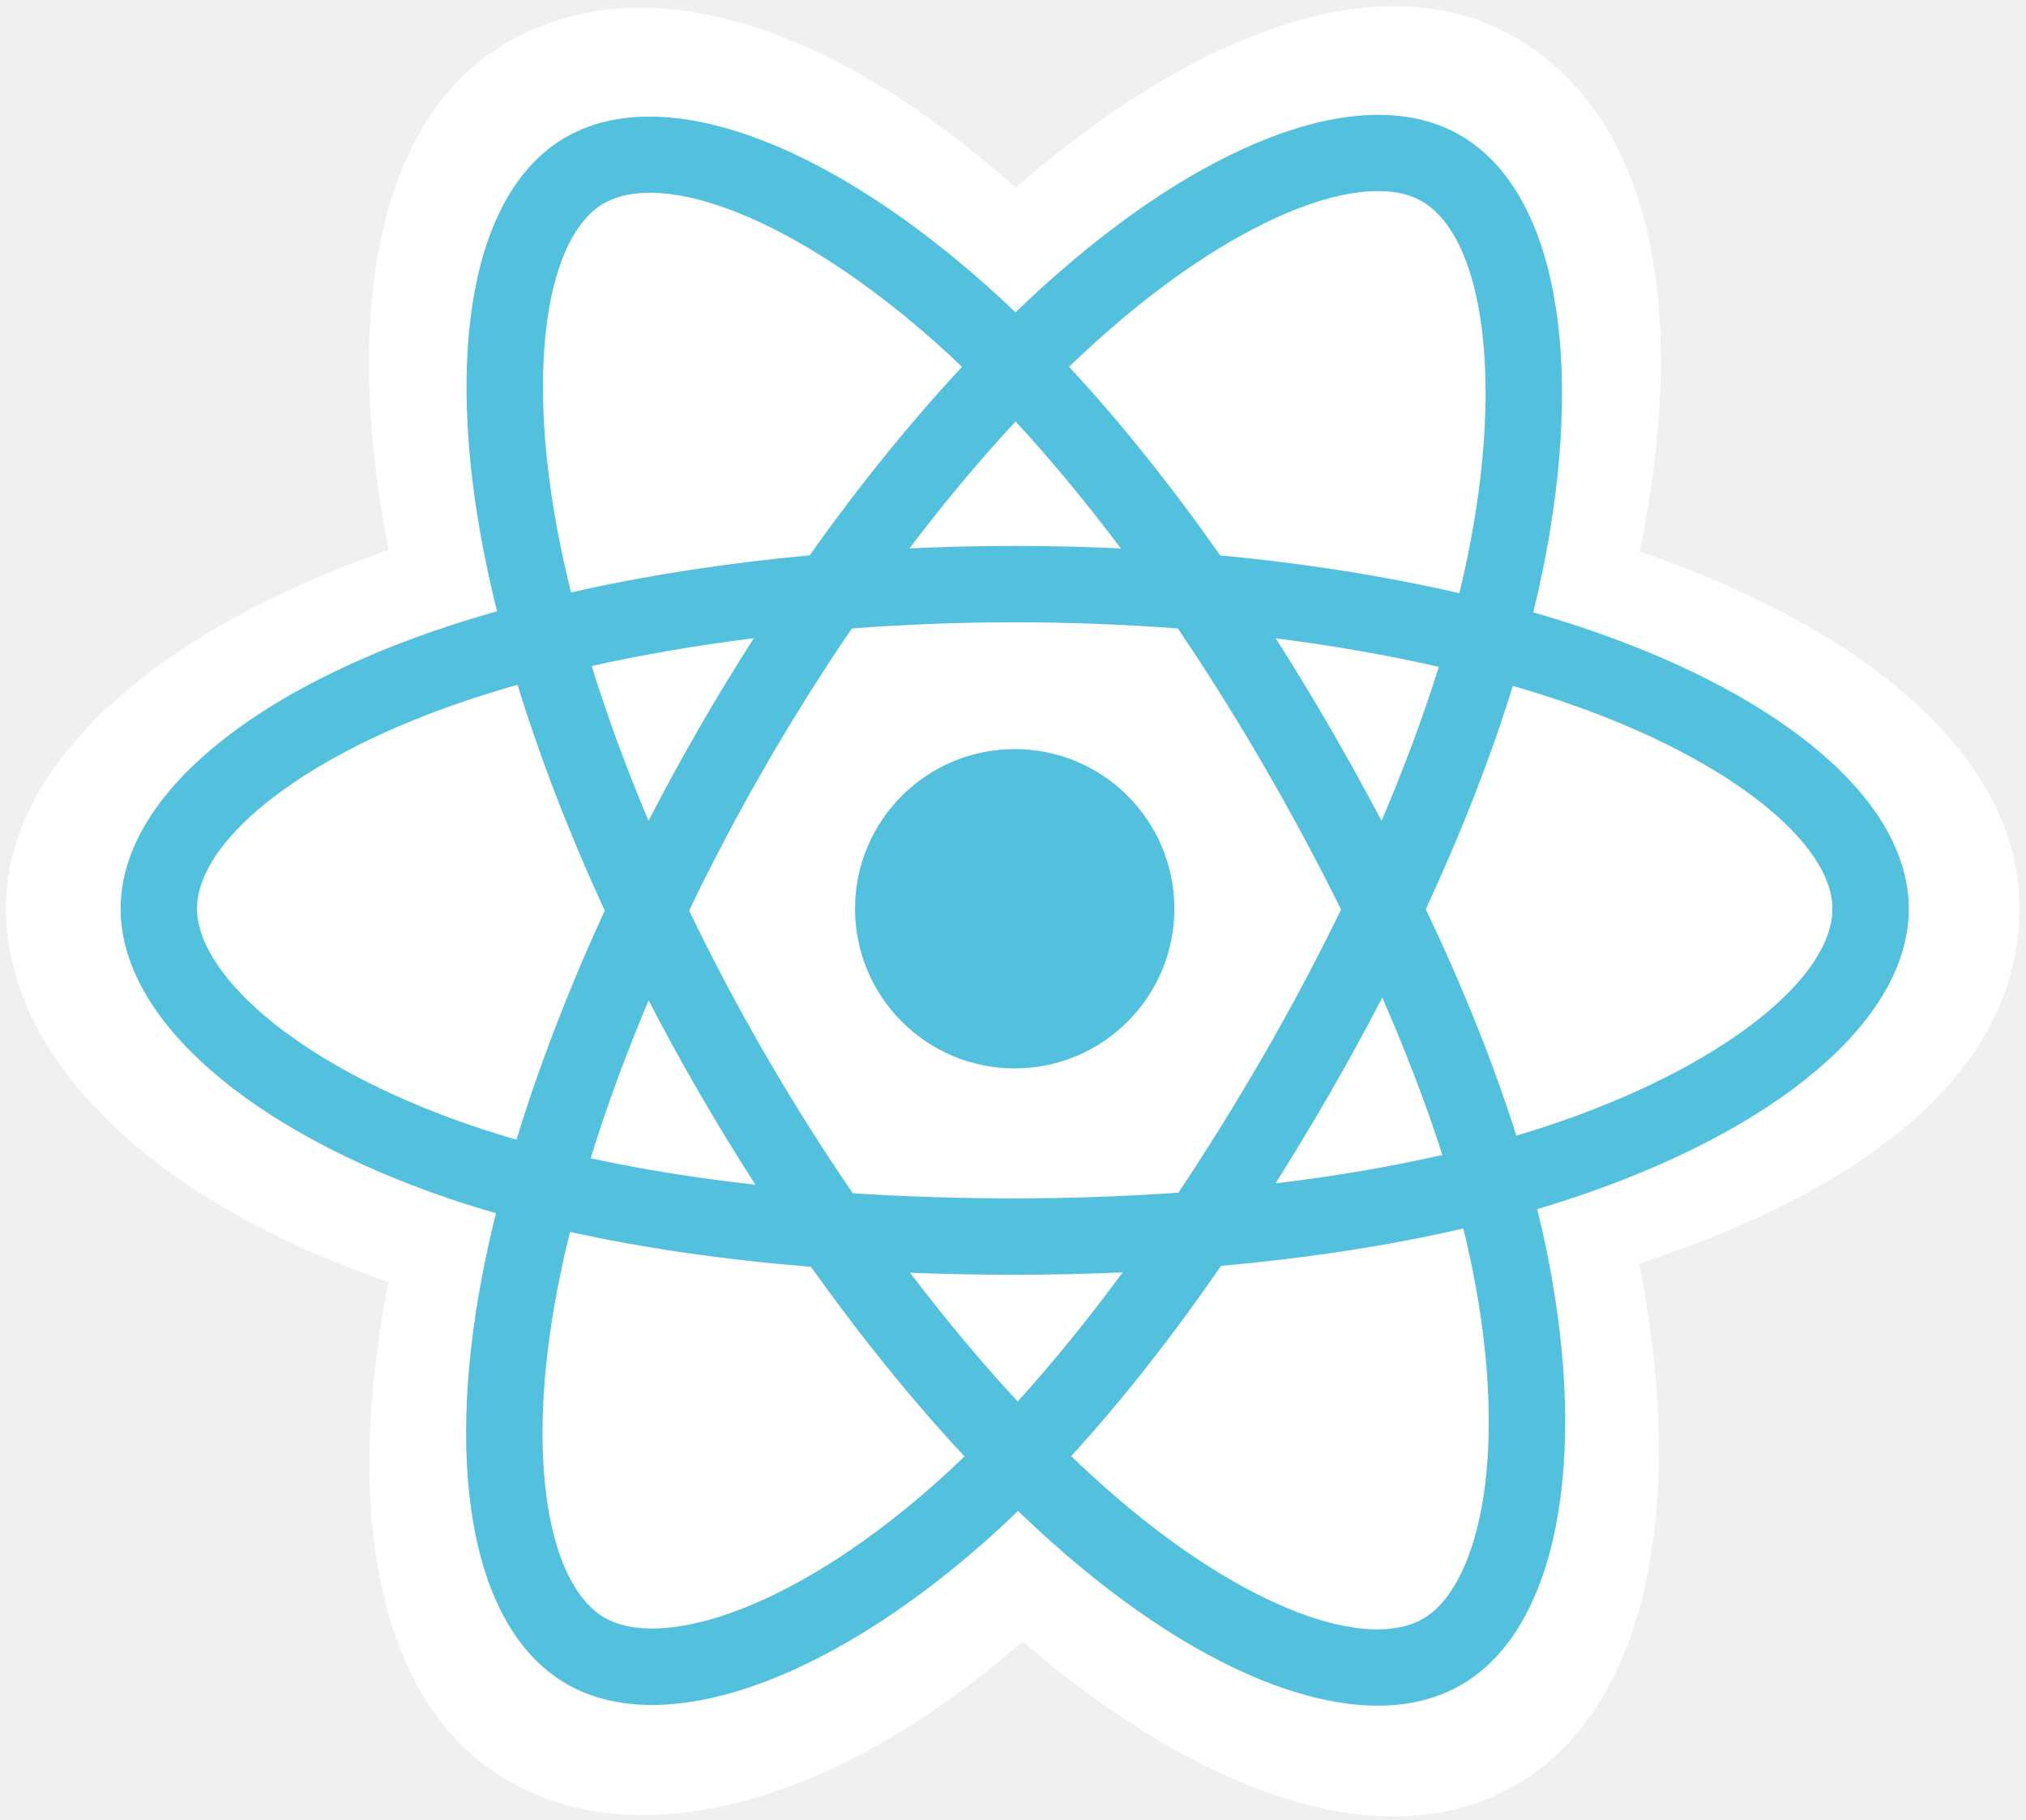
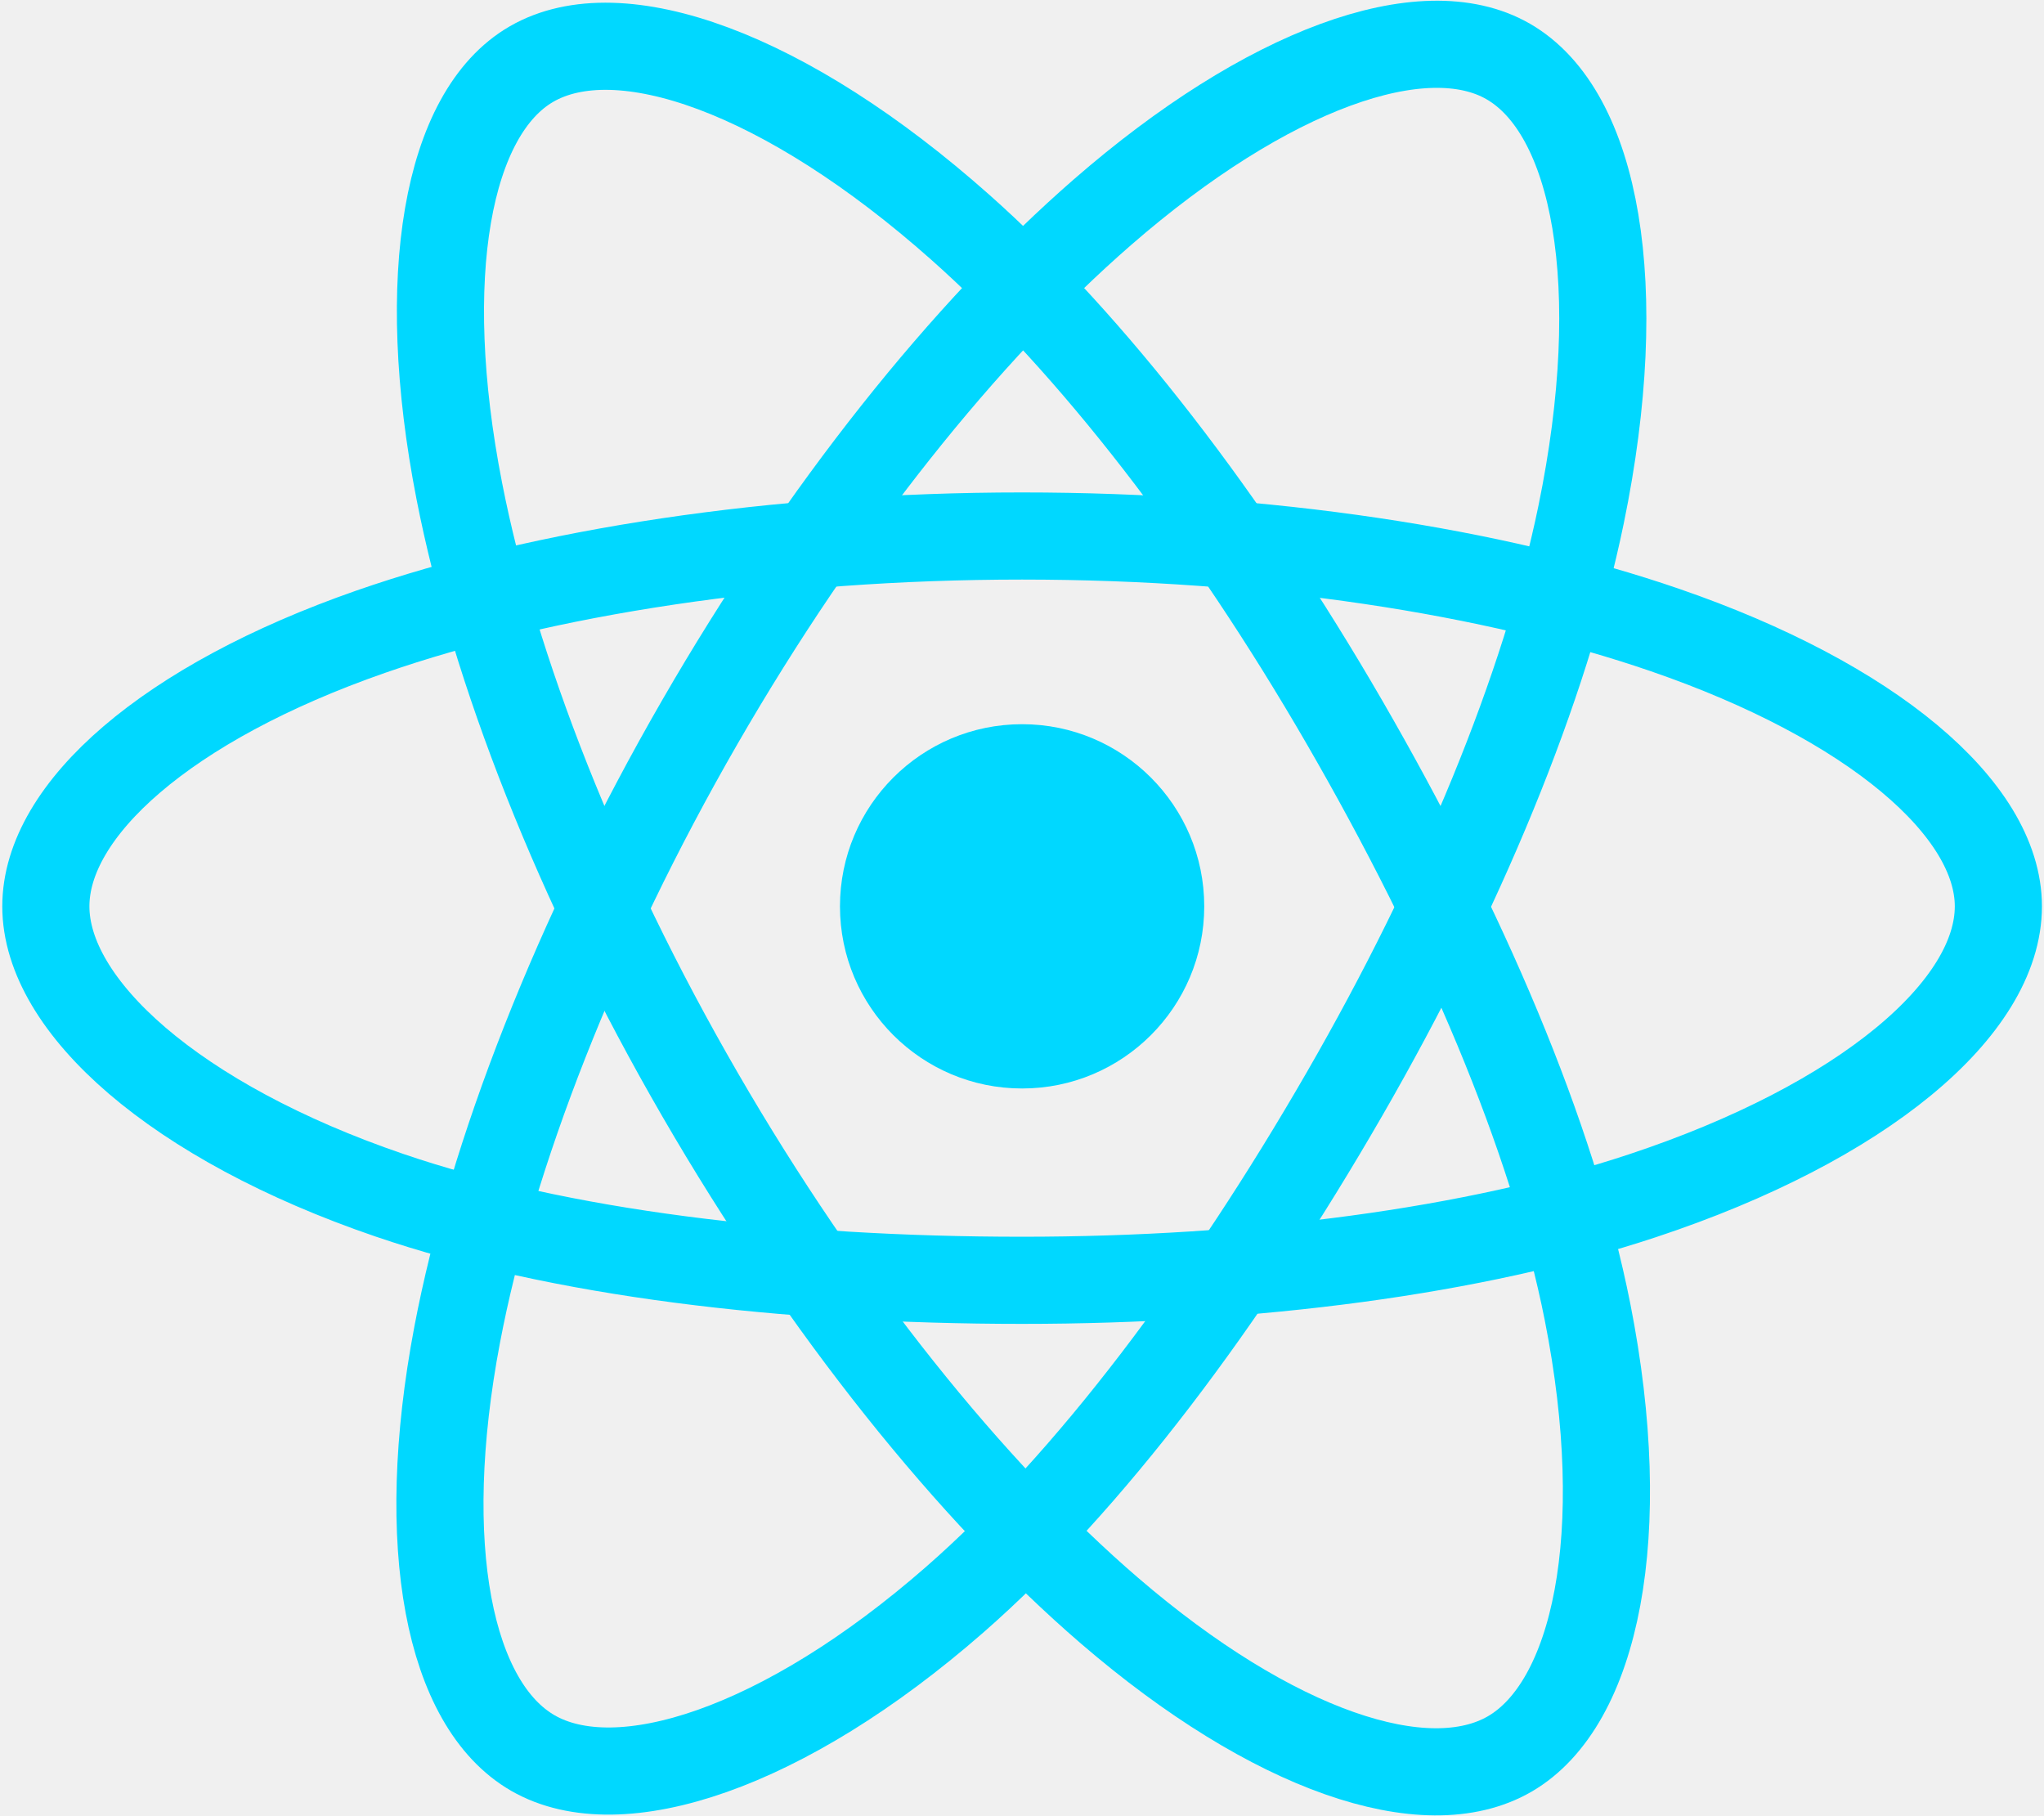
- <svg xmlns="http://www.w3.org/2000/svg" width="2500" height="2246" viewBox="0 0 256 230" preserveAspectRatio="xMinYMin meet">
-   <path d="M.754 114.75c0 19.215 18.763 37.152 48.343 47.263-5.907 29.737-1.058 53.706 15.136 63.045 16.645 9.6 41.443 2.955 64.98-17.62 22.943 19.744 46.13 27.514 62.31 18.148 16.63-9.627 21.687-35.221 15.617-65.887 30.81-10.186 48.044-25.481 48.044-44.949 0-18.769-18.797-35.006-47.979-45.052 6.535-31.933.998-55.32-15.867-65.045-16.259-9.376-39.716-1.204-62.996 19.056C104.122 2.205 80.897-4.36 64.05 5.392 47.806 14.795 43.171 39.2 49.097 69.487 20.515 79.452.754 96.057.754 114.75z" fill="#FFF" />
-   <path d="M201.025 79.674a151.364 151.364 0 0 0-7.274-2.292 137.5 137.5 0 0 0 1.124-4.961c5.506-26.728 1.906-48.26-10.388-55.348-11.787-6.798-31.065.29-50.535 17.233a151.136 151.136 0 0 0-5.626 5.163 137.573 137.573 0 0 0-3.744-3.458c-20.405-18.118-40.858-25.752-53.139-18.643-11.776 6.817-15.264 27.06-10.307 52.39a150.91 150.91 0 0 0 1.67 7.484c-2.894.822-5.689 1.698-8.363 2.63-23.922 8.34-39.2 21.412-39.2 34.97 0 14.004 16.4 28.05 41.318 36.566a128.44 128.44 0 0 0 6.11 1.91 147.813 147.813 0 0 0-1.775 8.067c-4.726 24.89-1.035 44.653 10.71 51.428 12.131 6.995 32.491-.195 52.317-17.525 1.567-1.37 3.14-2.823 4.715-4.346a148.34 148.34 0 0 0 6.108 5.573c19.204 16.525 38.17 23.198 49.905 16.405 12.12-7.016 16.058-28.247 10.944-54.078-.39-1.973-.845-3.988-1.355-6.04 1.43-.422 2.833-.858 4.202-1.312 25.904-8.582 42.757-22.457 42.757-36.648 0-13.607-15.77-26.767-40.174-35.168z" fill="#53C1DE" />
-   <path d="M195.406 142.328c-1.235.409-2.503.804-3.795 1.187-2.86-9.053-6.72-18.68-11.442-28.625 4.507-9.71 8.217-19.213 10.997-28.208 2.311.67 4.555 1.375 6.717 2.12 20.91 7.197 33.664 17.84 33.664 26.04 0 8.735-13.775 20.075-36.14 27.486zm-9.28 18.389c2.261 11.422 2.584 21.749 1.086 29.822-1.346 7.254-4.052 12.09-7.398 14.027-7.121 4.122-22.35-1.236-38.772-15.368-1.883-1.62-3.78-3.35-5.682-5.18 6.367-6.964 12.73-15.06 18.94-24.05 10.924-.969 21.244-2.554 30.603-4.717.46 1.86.87 3.683 1.223 5.466zm-93.85 43.137c-6.957 2.457-12.498 2.527-15.847.596-7.128-4.11-10.09-19.98-6.049-41.265a138.507 138.507 0 0 1 1.65-7.502c9.255 2.047 19.5 3.52 30.45 4.408 6.251 8.797 12.798 16.883 19.396 23.964a118.863 118.863 0 0 1-4.305 3.964c-8.767 7.664-17.552 13.1-25.294 15.835zm-32.593-61.58c-11.018-3.766-20.117-8.66-26.354-14-5.604-4.8-8.434-9.565-8.434-13.432 0-8.227 12.267-18.722 32.726-25.855a139.276 139.276 0 0 1 7.777-2.447c2.828 9.197 6.537 18.813 11.013 28.537-4.534 9.869-8.296 19.638-11.15 28.943a118.908 118.908 0 0 1-5.578-1.746zm10.926-74.37c-4.247-21.703-1.427-38.074 5.67-42.182 7.56-4.376 24.275 1.864 41.893 17.507 1.126 1 2.257 2.047 3.39 3.13-6.564 7.049-13.051 15.074-19.248 23.82-10.627.985-20.8 2.567-30.152 4.686a141.525 141.525 0 0 1-1.553-6.962zm97.467 24.067a306.982 306.982 0 0 0-6.871-11.3c7.21.91 14.117 2.12 20.603 3.601-1.947 6.241-4.374 12.767-7.232 19.457a336.42 336.42 0 0 0-6.5-11.758zm-39.747-38.714c4.452 4.823 8.911 10.209 13.297 16.052a284.245 284.245 0 0 0-26.706-.006c4.39-5.789 8.887-11.167 13.409-16.046zm-40.002 38.78a285.24 285.24 0 0 0-6.378 11.685c-2.811-6.667-5.216-13.222-7.18-19.552 6.447-1.443 13.322-2.622 20.485-3.517a283.79 283.79 0 0 0-6.927 11.384zm7.133 57.683c-7.4-.826-14.379-1.945-20.824-3.348 1.995-6.442 4.453-13.138 7.324-19.948a283.494 283.494 0 0 0 6.406 11.692 285.27 285.27 0 0 0 7.094 11.604zm33.136 27.389c-4.575-4.937-9.138-10.397-13.595-16.27 4.326.17 8.737.256 13.22.256 4.606 0 9.159-.103 13.64-.303-4.4 5.98-8.843 11.448-13.265 16.317zm46.072-51.032c3.02 6.884 5.566 13.544 7.588 19.877-6.552 1.495-13.625 2.699-21.078 3.593a337.537 337.537 0 0 0 6.937-11.498 306.632 306.632 0 0 0 6.553-11.972zm-14.915 7.15a316.478 316.478 0 0 1-10.84 17.49c-6.704.479-13.632.726-20.692.726-7.031 0-13.871-.219-20.458-.646A273.798 273.798 0 0 1 96.72 133.28a271.334 271.334 0 0 1-9.64-18.206 273.864 273.864 0 0 1 9.611-18.216v.002a271.252 271.252 0 0 1 10.956-17.442c6.72-.508 13.61-.774 20.575-.774 6.996 0 13.895.268 20.613.78a290.704 290.704 0 0 1 10.887 17.383 316.418 316.418 0 0 1 9.741 18.13 290.806 290.806 0 0 1-9.709 18.29zm19.913-107.792c7.566 4.364 10.509 21.961 5.755 45.038a127.525 127.525 0 0 1-1.016 4.492c-9.374-2.163-19.554-3.773-30.212-4.773-6.209-8.841-12.642-16.88-19.1-23.838a141.92 141.92 0 0 1 5.196-4.766c16.682-14.518 32.273-20.25 39.377-16.153z" fill="#FFF" />
-   <path d="M128.221 94.665c11.144 0 20.177 9.034 20.177 20.177 0 11.144-9.033 20.178-20.177 20.178-11.143 0-20.177-9.034-20.177-20.178 0-11.143 9.034-20.177 20.177-20.177" fill="#53C1DE" />
+ <svg xmlns="http://www.w3.org/2000/svg" width="563px" height="500px" viewBox="0 0 563 500" version="1.1">
+   <g id="Page-1" stroke="none" stroke-width="1" fill="none" fill-rule="evenodd">
+     <g id="react" transform="translate(12, 12)">
+       <circle id="Oval" fill="#00D8FF" fill-rule="nonzero" cx="269.529" cy="237.628" r="50.167" />
+       <path d="M269.529,135.628 C336.885,135.628 399.457,145.293 446.636,161.535 C503.48,181.104 538.43,210.768 538.43,237.628 C538.43,265.619 501.389,297.131 440.347,317.356 C394.196,332.647 333.468,340.628 269.529,340.628 C203.975,340.628 141.899,333.136 95.239,317.187 C36.193,297.005 0.628,265.084 0.628,237.628 C0.628,210.986 33.998,181.552 90.043,162.012 C137.398,145.503 201.515,135.628 269.529,135.628 Z" id="Path" stroke="#00D8FF" stroke-width="24" />
+       <path d="M180.736,186.922 C214.385,128.574 254.017,79.198 291.656,46.442 C337.006,6.976 380.163,-8.481 403.431,4.937 C427.679,18.92 436.473,66.751 423.498,129.733 C413.688,177.351 390.264,233.945 358.322,289.334 C325.573,346.122 288.072,396.153 250.945,428.606 C203.964,469.674 158.545,484.535 134.76,470.819 C111.681,457.509 102.854,413.898 113.926,355.586 C123.281,306.316 146.758,245.841 180.736,186.922 Z" id="Path" stroke="#00D8FF" stroke-width="24" />
+       <path d="M180.821,289.482 C147.075,231.19 124.09,172.195 114.509,123.227 C102.965,64.228 111.127,19.118 134.373,5.661 C158.597,-8.363 204.428,7.905 252.513,50.601 C288.869,82.881 326.201,131.438 358.236,186.774 C391.08,243.507 415.697,300.983 425.272,349.356 C437.389,410.569 427.581,457.34 403.819,471.096 C380.762,484.444 338.57,470.312 293.58,431.597 C255.567,398.886 214.898,348.344 180.821,289.482 Z" id="Path" stroke="#00D8FF" stroke-width="24" />
+     </g>
+   </g>
</svg>
